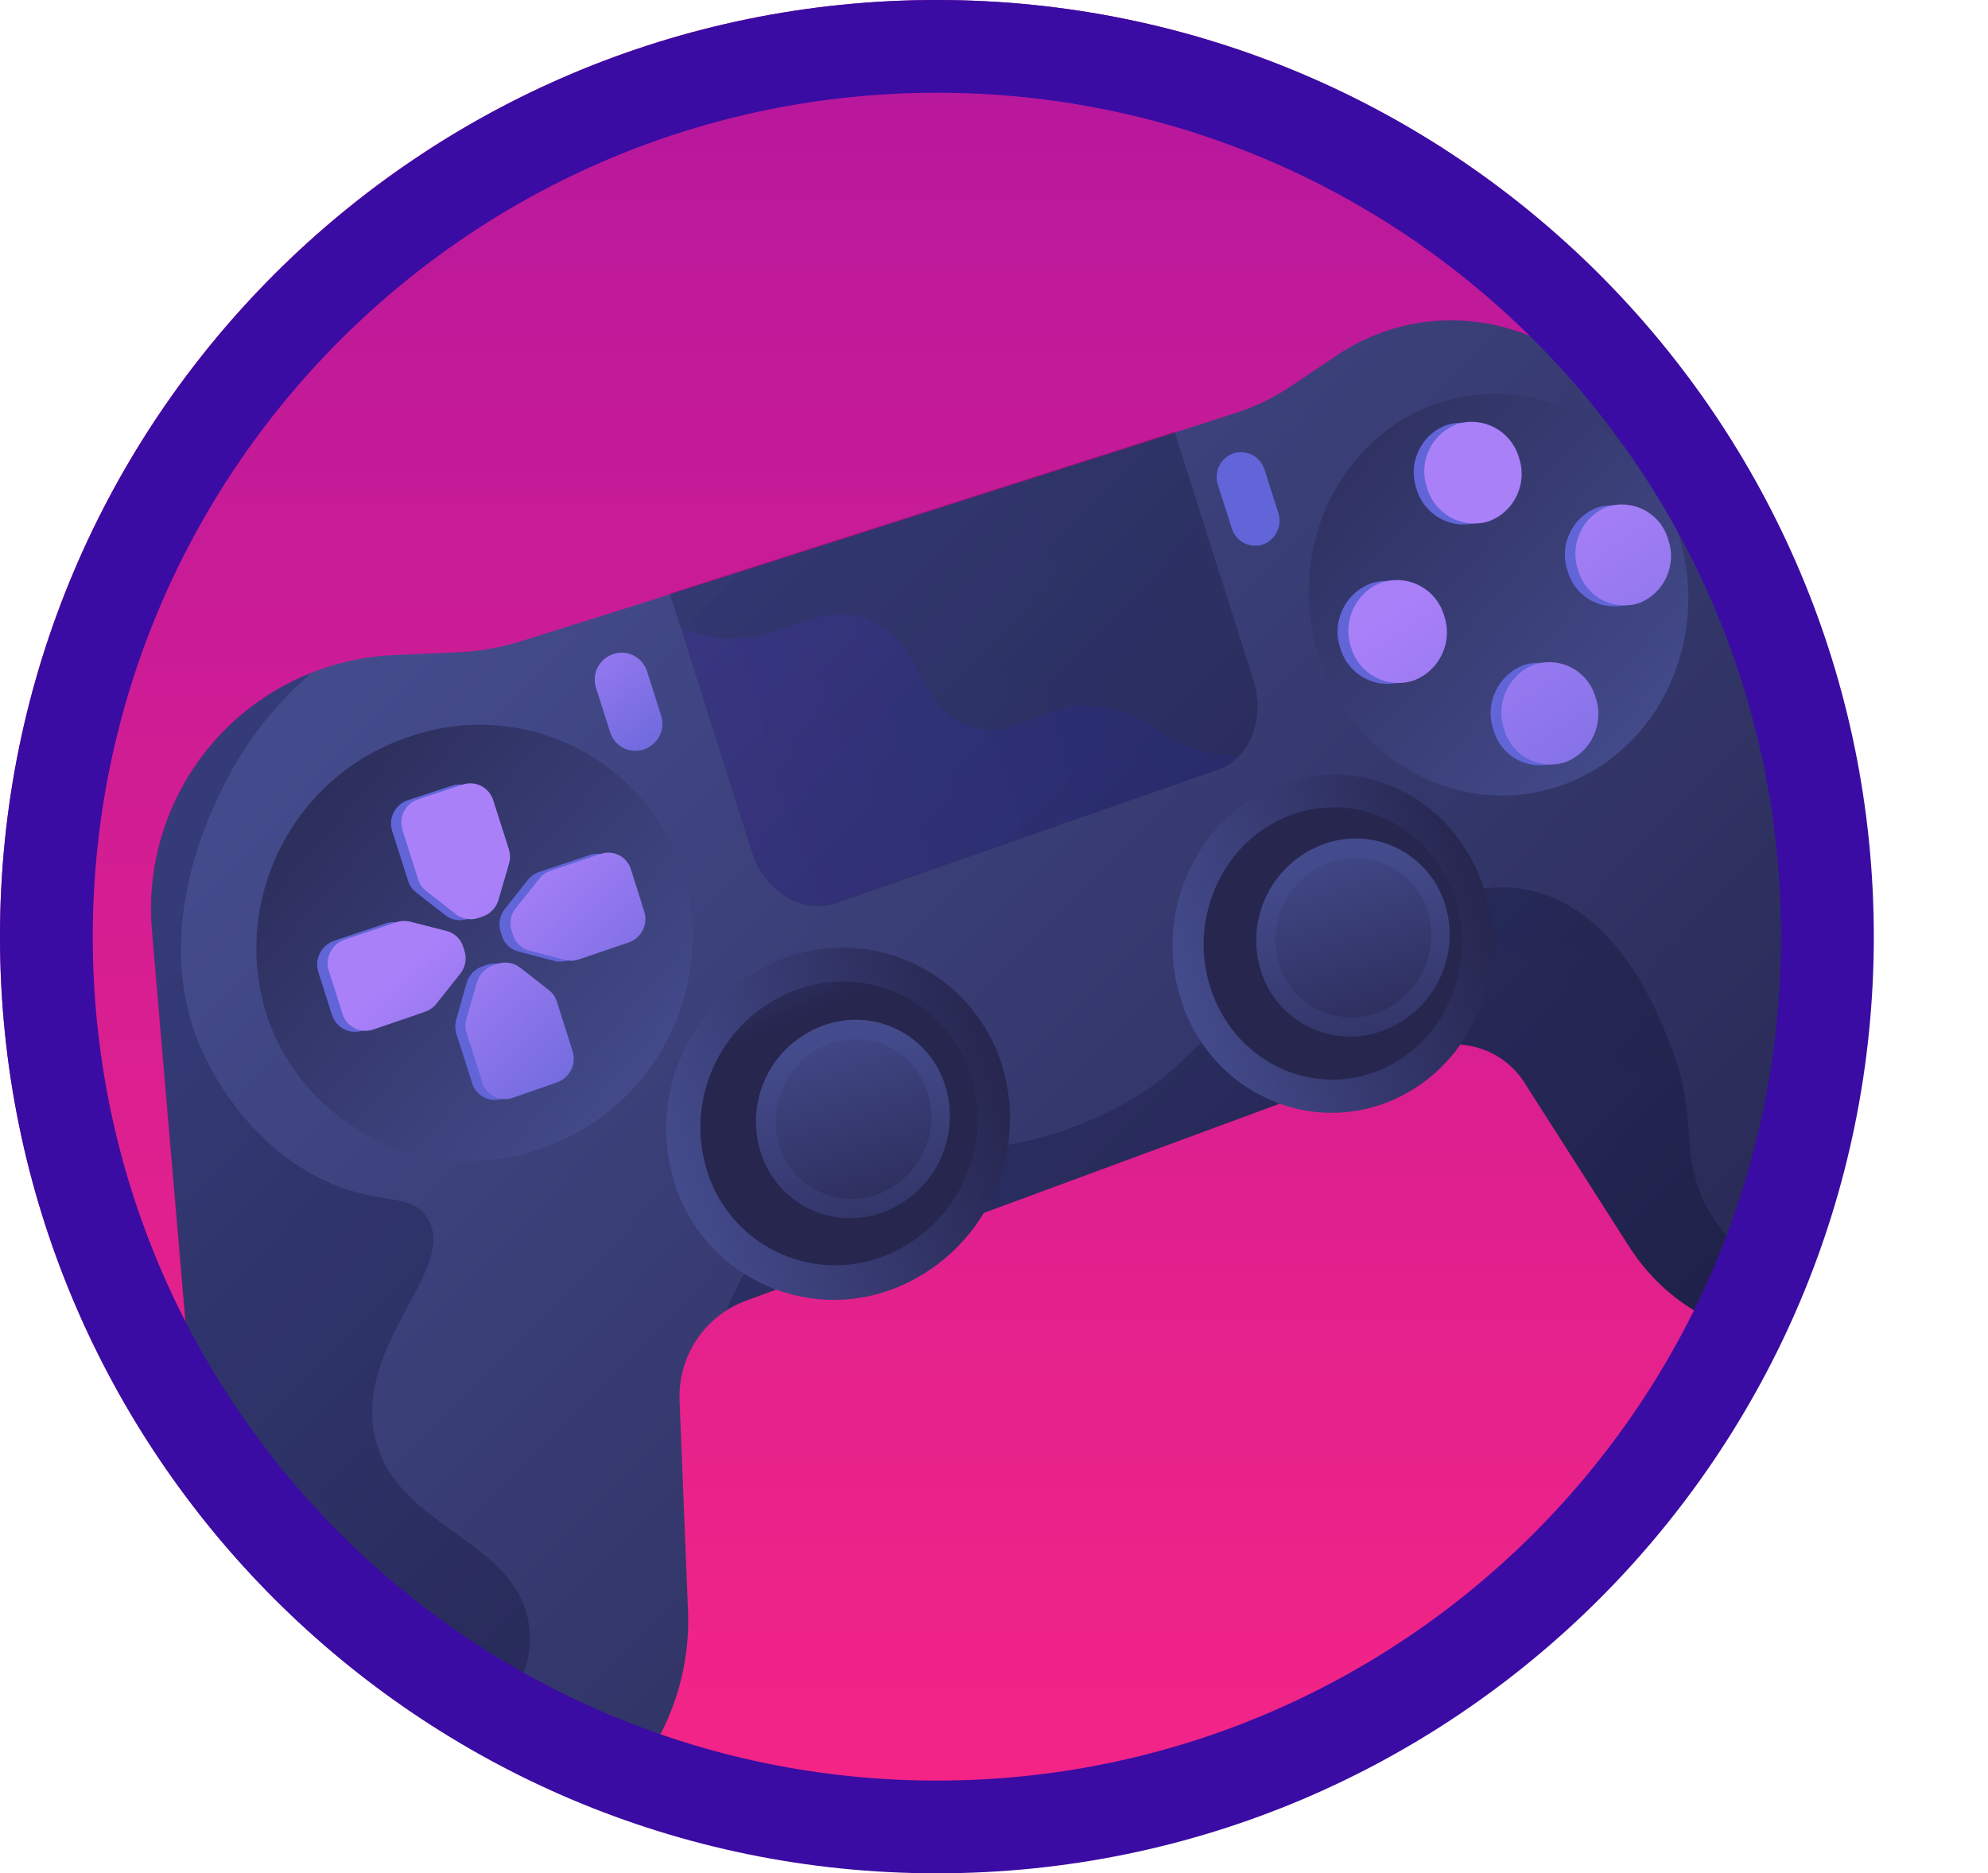
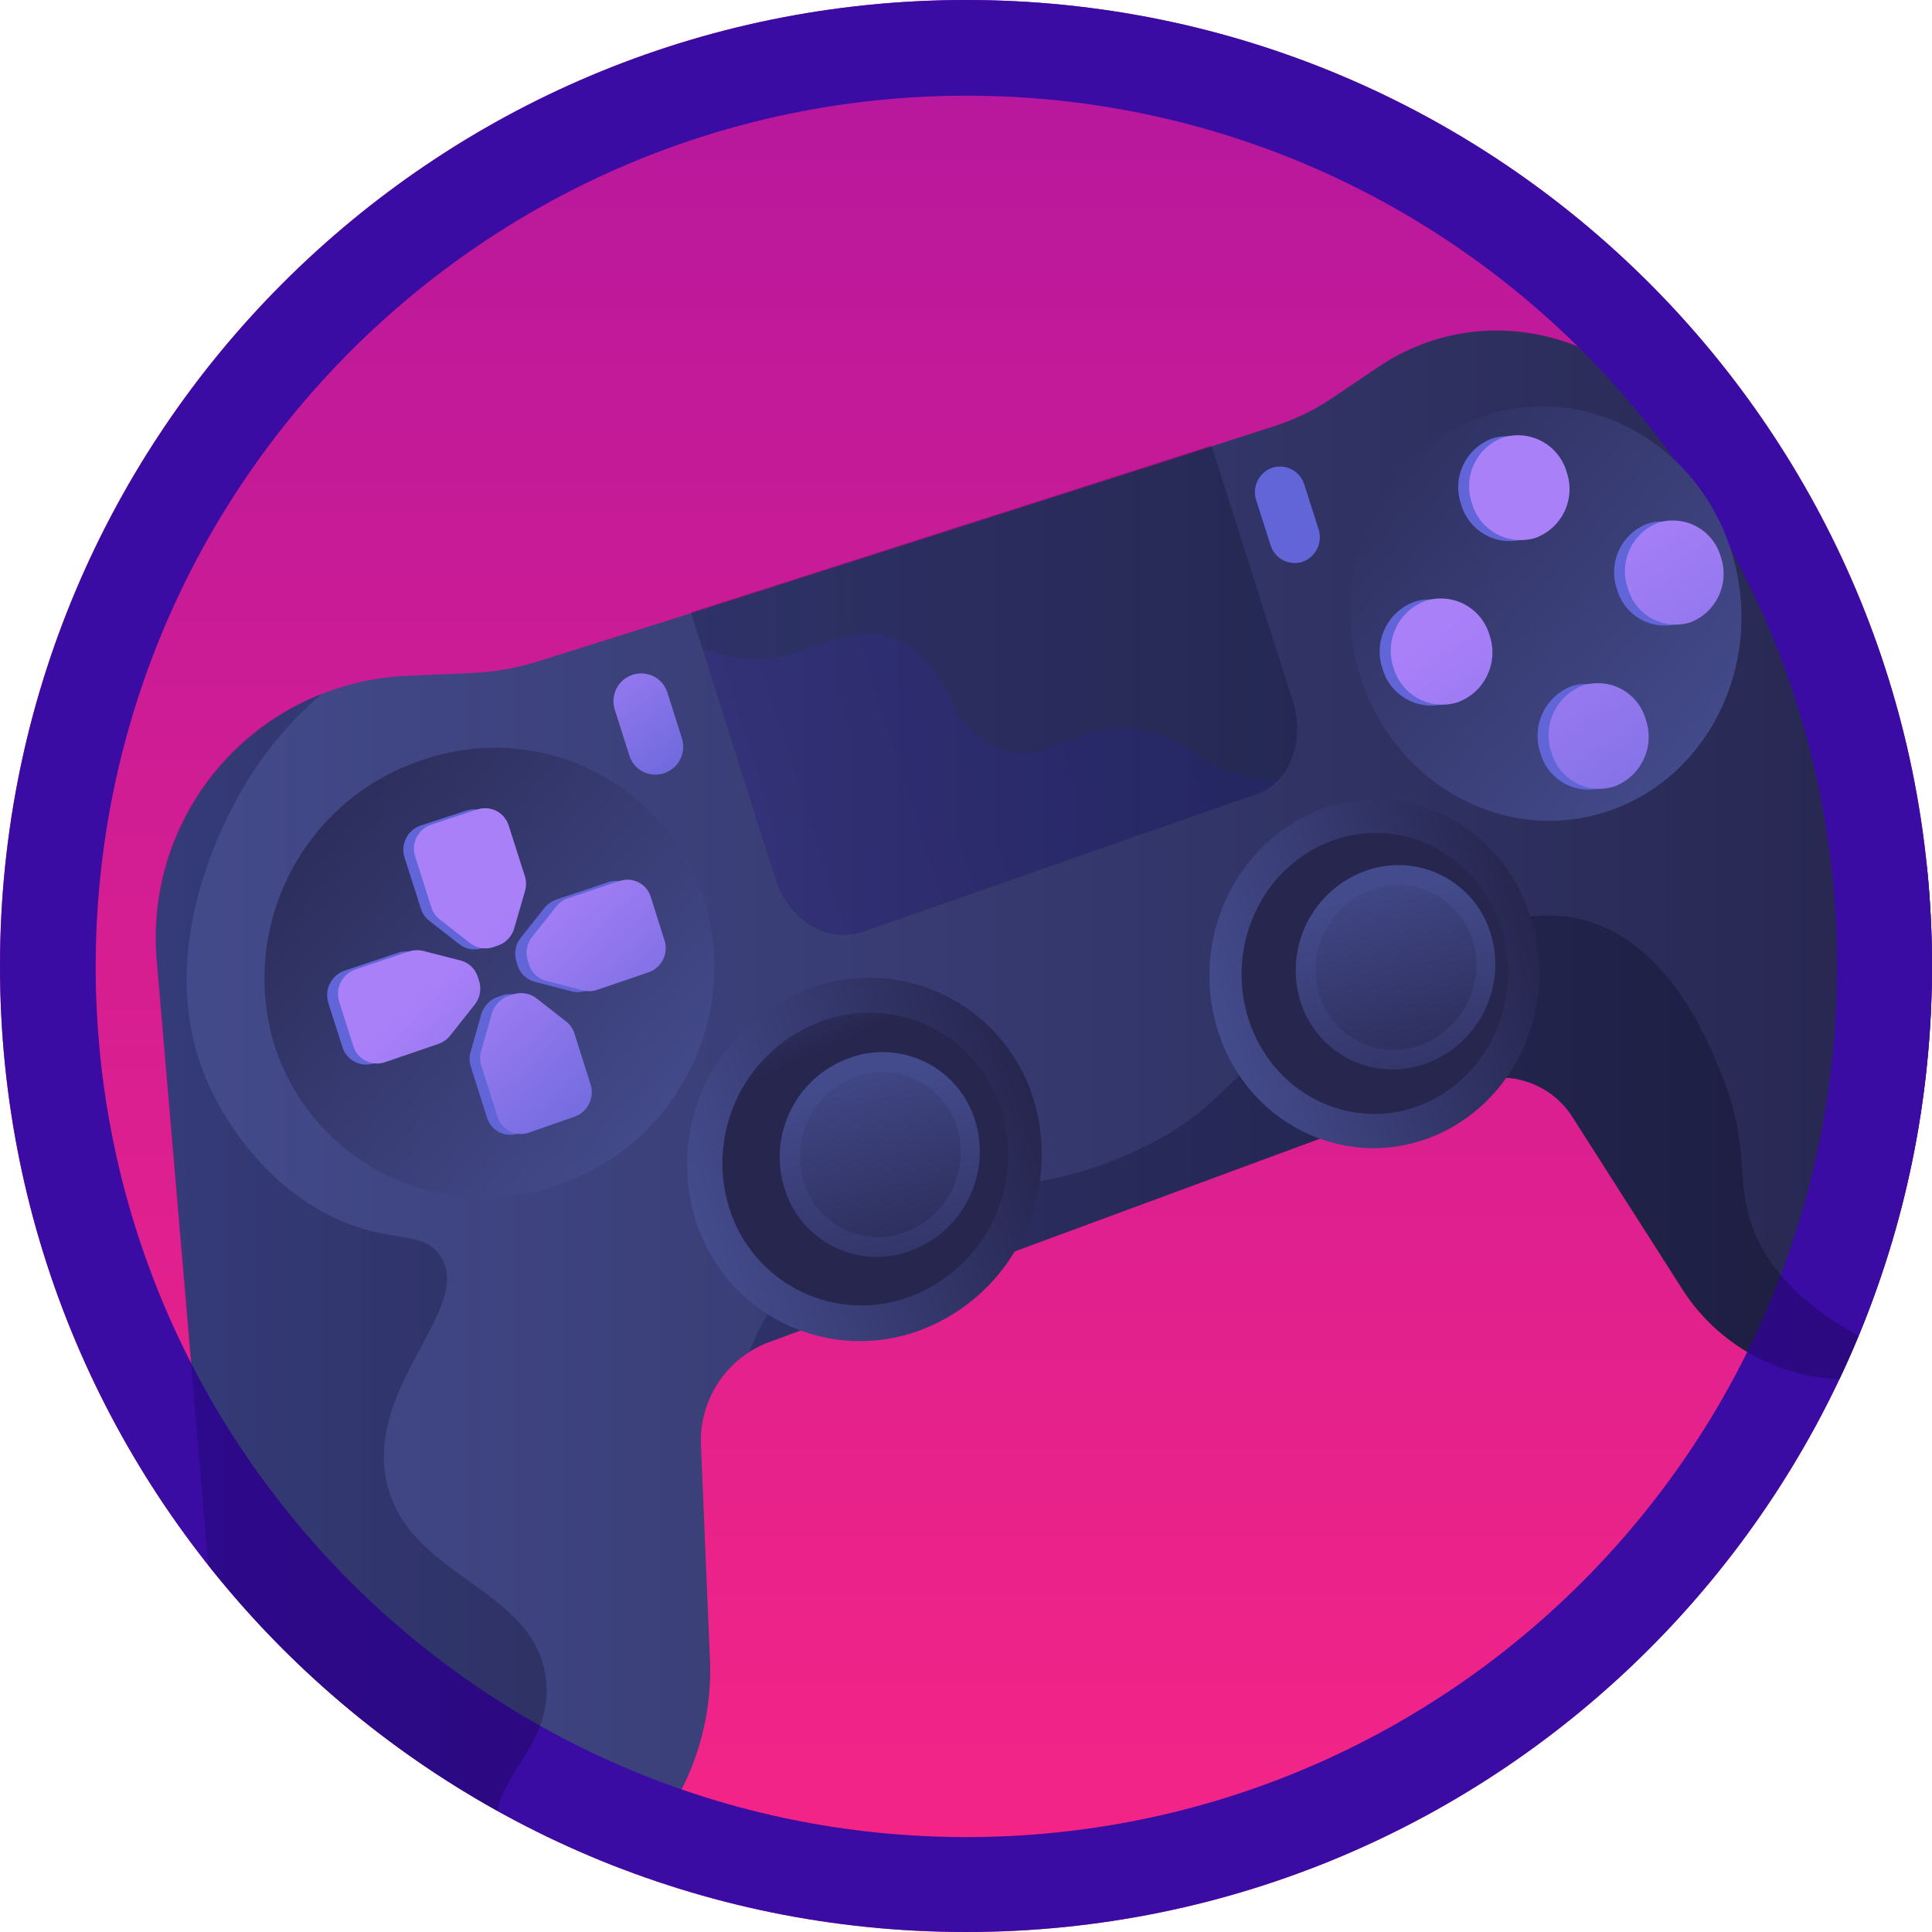
- <svg xmlns="http://www.w3.org/2000/svg" xmlns:xlink="http://www.w3.org/1999/xlink" width="214.31" height="201.92" viewBox="0 0 214.31 201.92">
+ <svg xmlns="http://www.w3.org/2000/svg" xmlns:xlink="http://www.w3.org/1999/xlink" width="201.92" height="201.92" viewBox="0 0 201.92 201.92">
  <defs>
    <style>
      .cls-1 {
        fill: none;
      }

      .cls-2 {
        isolation: isolate;
      }

      .cls-3 {
        fill: url(#linear-gradient);
      }

      .cls-4 {
        clip-path: url(#clip-path);
      }

      .cls-5 {
        fill: url(#linear-gradient-2);
      }

-       .cls-36, .cls-37, .cls-6, .cls-7 {
+       .cls-6 {
+         fill: #3a0ca3;
+       }
+ 
+       .cls-37, .cls-38, .cls-7, .cls-8 {
        opacity: 0.3;
      }

-       .cls-36, .cls-6, .cls-7 {
+       .cls-38, .cls-7, .cls-8 {
        mix-blend-mode: multiply;
      }

-       .cls-6 {
+       .cls-7 {
        fill: url(#linear-gradient-3);
      }

-       .cls-7 {
+       .cls-8 {
        fill: url(#linear-gradient-4);
      }

-       .cls-8 {
+       .cls-9 {
        fill: url(#linear-gradient-5);
      }

-       .cls-9 {
+       .cls-10 {
        fill: url(#linear-gradient-6);
      }

-       .cls-10 {
+       .cls-11 {
        fill: url(#linear-gradient-7);
      }

-       .cls-11 {
+       .cls-12 {
        fill: url(#linear-gradient-8);
      }

-       .cls-12 {
+       .cls-13 {
        fill: url(#linear-gradient-9);
      }

-       .cls-13 {
+       .cls-14 {
        fill: url(#linear-gradient-10);
      }

-       .cls-14 {
+       .cls-15 {
        fill: url(#linear-gradient-11);
      }

-       .cls-15 {
+       .cls-16 {
        fill: url(#linear-gradient-12);
      }

-       .cls-16 {
+       .cls-17 {
        fill: url(#linear-gradient-13);
      }

-       .cls-17 {
+       .cls-18 {
        fill: url(#linear-gradient-14);
      }

-       .cls-18 {
+       .cls-19 {
        fill: url(#linear-gradient-15);
      }

-       .cls-19 {
+       .cls-20 {
        fill: url(#linear-gradient-16);
      }

-       .cls-20 {
+       .cls-21 {
        fill: url(#linear-gradient-17);
      }

-       .cls-21 {
+       .cls-22 {
        fill: url(#linear-gradient-18);
      }

-       .cls-22 {
+       .cls-23 {
        fill: url(#linear-gradient-19);
      }

-       .cls-23 {
+       .cls-24 {
        fill: url(#linear-gradient-20);
      }

-       .cls-24 {
+       .cls-25 {
        fill: url(#linear-gradient-21);
      }

-       .cls-25 {
+       .cls-26 {
        fill: url(#linear-gradient-22);
      }

-       .cls-26 {
+       .cls-27 {
        fill: url(#linear-gradient-23);
      }

-       .cls-27 {
+       .cls-28 {
        fill: url(#linear-gradient-24);
      }

-       .cls-28 {
+       .cls-29 {
        fill: url(#linear-gradient-25);
      }

-       .cls-29 {
+       .cls-30 {
        fill: url(#linear-gradient-26);
      }

-       .cls-30 {
+       .cls-31 {
        fill: url(#linear-gradient-27);
      }

-       .cls-31 {
+       .cls-32 {
        fill: url(#linear-gradient-28);
      }

-       .cls-32 {
+       .cls-33 {
        fill: url(#linear-gradient-29);
      }

-       .cls-33 {
+       .cls-34 {
        fill: url(#linear-gradient-30);
      }

-       .cls-34 {
+       .cls-35 {
        fill: url(#linear-gradient-31);
      }

-       .cls-35 {
+       .cls-36 {
        fill: url(#linear-gradient-32);
-       }
- 
-       .cls-36 {
-         fill: url(#linear-gradient-33);
      }

      .cls-37 {
        mix-blend-mode: soft-light;
+         fill: url(#linear-gradient-33);
+       }
+ 
+       .cls-39 {
        fill: url(#linear-gradient-34);
-       }
- 
-       .cls-38 {
-         fill: #3a0ca3;
      }
    </style>
    <linearGradient id="linear-gradient" x1="100.96" y1="201.92" x2="100.96" gradientUnits="userSpaceOnUse">
      <stop offset="0" stop-color="#f72585" />
      <stop offset="1" stop-color="#b5179e" />
    </linearGradient>
-     <clipPath id="clip-path">
+     <clipPath id="clip-path" transform="translate(0 0)">
      <circle class="cls-1" cx="100.96" cy="100.96" r="100.96" />
    </clipPath>
-     <linearGradient id="linear-gradient-2" x1="950.91" y1="-293.82" x2="1030.28" y2="-146.42" gradientTransform="translate(-769.82 633.86) rotate(-17.63)" gradientUnits="userSpaceOnUse">
+     <linearGradient id="linear-gradient-2" x1="16.28" y1="114.88" x2="201.92" y2="114.88" gradientUnits="userSpaceOnUse">
      <stop offset="0" stop-color="#444b8c" />
      <stop offset="1" stop-color="#26264f" />
    </linearGradient>
-     <linearGradient id="linear-gradient-3" x1="975.07" y1="-269.5" x2="1032.21" y2="-269.5" gradientTransform="translate(-769.82 633.86) rotate(-17.63)" gradientUnits="userSpaceOnUse">
+     <linearGradient id="linear-gradient-3" x1="945.61" y1="-215.23" x2="1002.74" y2="-215.23" gradientTransform="translate(-758.18 573.22) rotate(-17.63)" gradientUnits="userSpaceOnUse">
      <stop offset="0" stop-color="#40447e" />
      <stop offset="1" stop-color="#3c3b6b" />
    </linearGradient>
-     <linearGradient id="linear-gradient-4" x1="1040.36" y1="-218.96" x2="1079.49" y2="-259.2" xlink:href="#linear-gradient-2" />
-     <linearGradient id="linear-gradient-5" x1="956.93" y1="-236.85" x2="924.32" y2="-289.91" xlink:href="#linear-gradient-2" />
-     <linearGradient id="linear-gradient-6" x1="956.31" y1="-228.08" x2="993.84" y2="-228.08" xlink:href="#linear-gradient-2" />
-     <linearGradient id="linear-gradient-7" x1="971.77" y1="-259.43" x2="973.85" y2="-240.16" xlink:href="#linear-gradient-2" />
-     <linearGradient id="linear-gradient-8" x1="977.62" y1="-236.15" x2="974.1" y2="-203.67" xlink:href="#linear-gradient-2" />
-     <linearGradient id="linear-gradient-9" x1="976.92" y1="-240.08" x2="976.6" y2="-212.24" xlink:href="#linear-gradient-2" />
-     <linearGradient id="linear-gradient-10" x1="1014.29" y1="-230.42" x2="1049.1" y2="-230.42" xlink:href="#linear-gradient-2" />
-     <linearGradient id="linear-gradient-11" x1="1027.98" y1="-265.48" x2="1030.06" y2="-246.21" xlink:href="#linear-gradient-2" />
-     <linearGradient id="linear-gradient-12" x1="1034.9" y1="-238.49" x2="1031.38" y2="-206.01" xlink:href="#linear-gradient-2" />
-     <linearGradient id="linear-gradient-13" x1="1034.21" y1="-242.42" x2="1033.89" y2="-214.58" xlink:href="#linear-gradient-2" />
-     <linearGradient id="linear-gradient-14" x1="963.3" y1="-289.97" x2="970.42" y2="-269.29" gradientTransform="translate(-769.82 633.86) rotate(-17.63)" gradientUnits="userSpaceOnUse">
+     <linearGradient id="linear-gradient-4" x1="78.32" y1="119.9" x2="194.27" y2="119.9" xlink:href="#linear-gradient-2" />
+     <linearGradient id="linear-gradient-5" x1="927.47" y1="-182.58" x2="894.86" y2="-235.64" gradientTransform="translate(-758.18 573.22) rotate(-17.63)" xlink:href="#linear-gradient-2" />
+     <linearGradient id="linear-gradient-6" x1="926.85" y1="-173.81" x2="964.37" y2="-173.81" gradientTransform="translate(-758.18 573.22) rotate(-17.63)" xlink:href="#linear-gradient-2" />
+     <linearGradient id="linear-gradient-7" x1="942.31" y1="-205.16" x2="944.38" y2="-185.89" gradientTransform="translate(-758.18 573.22) rotate(-17.63)" xlink:href="#linear-gradient-2" />
+     <linearGradient id="linear-gradient-8" x1="948.16" y1="-181.88" x2="944.64" y2="-149.4" gradientTransform="translate(-758.18 573.22) rotate(-17.63)" xlink:href="#linear-gradient-2" />
+     <linearGradient id="linear-gradient-9" x1="947.46" y1="-185.81" x2="947.14" y2="-157.97" gradientTransform="translate(-758.18 573.22) rotate(-17.63)" xlink:href="#linear-gradient-2" />
+     <linearGradient id="linear-gradient-10" x1="984.83" y1="-176.15" x2="1019.64" y2="-176.15" gradientTransform="translate(-758.18 573.22) rotate(-17.63)" xlink:href="#linear-gradient-2" />
+     <linearGradient id="linear-gradient-11" x1="998.52" y1="-211.21" x2="1000.6" y2="-191.94" gradientTransform="translate(-758.18 573.22) rotate(-17.63)" xlink:href="#linear-gradient-2" />
+     <linearGradient id="linear-gradient-12" x1="1005.44" y1="-184.22" x2="1001.92" y2="-151.74" gradientTransform="translate(-758.18 573.22) rotate(-17.63)" xlink:href="#linear-gradient-2" />
+     <linearGradient id="linear-gradient-13" x1="1004.74" y1="-188.15" x2="1004.42" y2="-160.31" gradientTransform="translate(-758.18 573.22) rotate(-17.63)" xlink:href="#linear-gradient-2" />
+     <linearGradient id="linear-gradient-14" x1="933.84" y1="-235.7" x2="940.95" y2="-215.02" gradientTransform="translate(-758.18 573.22) rotate(-17.63)" gradientUnits="userSpaceOnUse">
      <stop offset="0" stop-color="#aa80f9" />
      <stop offset="1" stop-color="#6165d7" />
    </linearGradient>
-     <linearGradient id="linear-gradient-15" x1="1026.3" y1="-311.64" x2="1033.42" y2="-290.97" xlink:href="#linear-gradient-14" />
-     <linearGradient id="linear-gradient-16" x1="967.73" y1="-246.53" x2="962.02" y2="-252.01" xlink:href="#linear-gradient-14" />
-     <linearGradient id="linear-gradient-17" x1="956.87" y1="-235.22" x2="951.16" y2="-240.71" xlink:href="#linear-gradient-14" />
-     <linearGradient id="linear-gradient-18" x1="956.84" y1="-235.2" x2="951.14" y2="-240.68" xlink:href="#linear-gradient-14" />
-     <linearGradient id="linear-gradient-19" x1="967.68" y1="-246.47" x2="961.97" y2="-251.96" xlink:href="#linear-gradient-14" />
-     <linearGradient id="linear-gradient-20" x1="947.67" y1="-264.11" x2="959.68" y2="-238.61" xlink:href="#linear-gradient-14" />
-     <linearGradient id="linear-gradient-21" x1="938.86" y1="-259.96" x2="950.87" y2="-234.46" xlink:href="#linear-gradient-14" />
-     <linearGradient id="linear-gradient-22" x1="934.57" y1="-257.94" x2="946.58" y2="-232.44" xlink:href="#linear-gradient-14" />
-     <linearGradient id="linear-gradient-23" x1="951.84" y1="-266.07" x2="963.85" y2="-240.57" xlink:href="#linear-gradient-14" />
-     <linearGradient id="linear-gradient-24" x1="1072.67" y1="-240.5" x2="1037.99" y2="-297.13" xlink:href="#linear-gradient-2" />
-     <linearGradient id="linear-gradient-25" x1="1088.6" y1="-246.33" x2="1080.81" y2="-254.12" xlink:href="#linear-gradient-14" />
-     <linearGradient id="linear-gradient-26" x1="1075" y1="-232.73" x2="1067.21" y2="-240.52" xlink:href="#linear-gradient-14" />
-     <linearGradient id="linear-gradient-27" x1="1075.2" y1="-232.93" x2="1067.41" y2="-240.71" xlink:href="#linear-gradient-14" />
-     <linearGradient id="linear-gradient-28" x1="1088.29" y1="-246.03" x2="1080.51" y2="-253.81" xlink:href="#linear-gradient-14" />
-     <linearGradient id="linear-gradient-29" x1="1063.54" y1="-267.38" x2="1077.55" y2="-219.36" xlink:href="#linear-gradient-14" />
-     <linearGradient id="linear-gradient-30" x1="1056.23" y1="-265.25" x2="1070.24" y2="-217.23" xlink:href="#linear-gradient-14" />
-     <linearGradient id="linear-gradient-31" x1="1047.88" y1="-262.82" x2="1061.89" y2="-214.79" xlink:href="#linear-gradient-14" />
-     <linearGradient id="linear-gradient-32" x1="1071.7" y1="-269.76" x2="1085.71" y2="-221.74" xlink:href="#linear-gradient-14" />
-     <linearGradient id="linear-gradient-33" x1="898.47" y1="-265.59" x2="977.84" y2="-118.18" xlink:href="#linear-gradient-2" />
-     <linearGradient id="linear-gradient-34" x1="975.07" y1="-267.41" x2="1032.21" y2="-267.41" xlink:href="#linear-gradient-14" />
+     <linearGradient id="linear-gradient-15" x1="996.84" y1="-257.38" x2="1003.96" y2="-236.7" xlink:href="#linear-gradient-14" />
+     <linearGradient id="linear-gradient-16" x1="938.27" y1="-192.26" x2="932.56" y2="-197.74" xlink:href="#linear-gradient-14" />
+     <linearGradient id="linear-gradient-17" x1="927.4" y1="-180.96" x2="921.7" y2="-186.44" xlink:href="#linear-gradient-14" />
+     <linearGradient id="linear-gradient-18" x1="927.38" y1="-180.93" x2="921.67" y2="-186.42" xlink:href="#linear-gradient-14" />
+     <linearGradient id="linear-gradient-19" x1="938.22" y1="-192.21" x2="932.51" y2="-197.69" xlink:href="#linear-gradient-14" />
+     <linearGradient id="linear-gradient-20" x1="918.21" y1="-209.84" x2="930.22" y2="-184.35" xlink:href="#linear-gradient-14" />
+     <linearGradient id="linear-gradient-21" x1="909.4" y1="-205.69" x2="921.4" y2="-180.19" xlink:href="#linear-gradient-14" />
+     <linearGradient id="linear-gradient-22" x1="905.11" y1="-203.67" x2="917.12" y2="-178.18" xlink:href="#linear-gradient-14" />
+     <linearGradient id="linear-gradient-23" x1="922.38" y1="-211.8" x2="934.38" y2="-186.31" xlink:href="#linear-gradient-14" />
+     <linearGradient id="linear-gradient-24" x1="1043.21" y1="-186.24" x2="1008.52" y2="-242.86" gradientTransform="translate(-758.18 573.22) rotate(-17.63)" xlink:href="#linear-gradient-2" />
+     <linearGradient id="linear-gradient-25" x1="1059.13" y1="-192.07" x2="1051.35" y2="-199.85" xlink:href="#linear-gradient-14" />
+     <linearGradient id="linear-gradient-26" x1="1045.53" y1="-178.47" x2="1037.75" y2="-186.25" xlink:href="#linear-gradient-14" />
+     <linearGradient id="linear-gradient-27" x1="1045.73" y1="-178.67" x2="1037.95" y2="-186.45" xlink:href="#linear-gradient-14" />
+     <linearGradient id="linear-gradient-28" x1="1058.83" y1="-191.76" x2="1051.05" y2="-199.55" xlink:href="#linear-gradient-14" />
+     <linearGradient id="linear-gradient-29" x1="1034.08" y1="-213.12" x2="1048.09" y2="-165.09" xlink:href="#linear-gradient-14" />
+     <linearGradient id="linear-gradient-30" x1="1026.77" y1="-210.99" x2="1040.78" y2="-162.96" xlink:href="#linear-gradient-14" />
+     <linearGradient id="linear-gradient-31" x1="1018.42" y1="-208.55" x2="1032.43" y2="-160.52" xlink:href="#linear-gradient-14" />
+     <linearGradient id="linear-gradient-32" x1="1042.24" y1="-215.5" x2="1056.25" y2="-167.47" xlink:href="#linear-gradient-14" />
+     <linearGradient id="linear-gradient-33" x1="945.61" y1="-213.15" x2="1002.74" y2="-213.15" xlink:href="#linear-gradient-14" />
+     <linearGradient id="linear-gradient-34" x1="16.28" y1="130.9" x2="57.13" y2="130.9" xlink:href="#linear-gradient-2" />
  </defs>
  <g class="cls-2">
    <g id="Capa_2" data-name="Capa 2">
-       <g id="Capa_1-2" data-name="Capa 1">
+       <g id="Capa_3" data-name="Capa 3">
        <g>
          <circle class="cls-3" cx="100.96" cy="100.96" r="100.96" />
          <g class="cls-4">
            <g>
-               <path class="cls-5" d="M211.14,108,177,47c-6.79-12.12-21.72-16.16-32.88-8.69l-5,3.37a23.6,23.6,0,0,1-5.85,2.83l-12.39,4-51,16.32L56.4,69.07a27.09,27.09,0,0,1-7.09,1.27l-6.8.29a27.41,27.41,0,0,0-26.13,29.51l6.79,79.35a24.12,24.12,0,0,0,25.09,22.42h0c14.65-.49,26.5-13.51,25.91-28.17L73.26,151a11,11,0,0,1,7.11-10.73l73.41-27.11a8.9,8.9,0,0,1,10.65,3.72l11.15,17.47c7.1,11.13,21.4,13.07,30.9,4.35h0C214.77,131.08,216.73,118,211.14,108Z" />
-               <path class="cls-6" d="M131.31,83,90.19,97.37c-3.66,1.27-7.76-1.18-9.13-5.49L72.21,64l54.41-17.44,8.5,26.76C136.44,77.5,134.74,81.83,131.31,83Z" />
-               <path class="cls-7" d="M183.06,128c-1.68-4.84-.16-8.08-3-15.38-1.34-3.4-5.14-13.09-13.28-16.07C159,93.68,151,98.35,140.57,104.4c-13.38,7.78-11.73,11-21.39,15.66-14.09,6.71-21.49,1.61-31.13,8.49a29.25,29.25,0,0,0-9.73,12.73,10.93,10.93,0,0,1,2.05-1l73.41-27.11a8.9,8.9,0,0,1,10.65,3.72l11.15,17.47c5.76,9,16.26,12,25.09,8.16C189,138.06,184.66,132.59,183.06,128Z" />
-               <path class="cls-8" d="M73.61,94.05a24.07,24.07,0,0,1-15.09,29.72,23,23,0,0,1-29.83-14.49A24.05,24.05,0,0,1,44.4,79.35,23,23,0,0,1,73.61,94.05Z" />
-               <g>
-                 <g>
-                   <path class="cls-9" d="M108,114.82A19.67,19.67,0,0,1,96.26,139,18,18,0,0,1,72.7,127.52a19.65,19.65,0,0,1,12.18-24.33A18,18,0,0,1,108,114.82Z" />
-                   <path class="cls-10" d="M104.67,116a15.84,15.84,0,0,1-9.52,19.5,14.46,14.46,0,0,1-18.94-9.27A15.8,15.8,0,0,1,86,106.68,14.46,14.46,0,0,1,104.67,116Z" />
-                 </g>
-                 <g>
-                   <path class="cls-11" d="M101.9,117.09a11.05,11.05,0,0,1-6.63,13.6A10.09,10.09,0,0,1,82,124.23a11,11,0,0,1,6.84-13.68A10.1,10.1,0,0,1,101.9,117.09Z" />
-                   <path class="cls-12" d="M100,117.77a8.9,8.9,0,0,1-5.36,11A8.13,8.13,0,0,1,84,123.52a8.89,8.89,0,0,1,5.5-11A8.14,8.14,0,0,1,100,117.77Z" />
-                 </g>
-                 <g>
-                   <path class="cls-13" d="M160,95.9c3,9.42-1.76,19.74-10.73,23.07s-19-1.66-22-11.29,2-20,11.09-23.2S157,86.47,160,95.9Z" />
-                   <path class="cls-14" d="M156.89,97c2.42,7.61-1.44,15.93-8.68,18.6s-15.27-1.37-17.73-9.11,1.55-16.11,8.9-18.68S154.47,89.41,156.89,97Z" />
-                 </g>
-                 <g>
-                   <path class="cls-15" d="M155.78,97.51a11.05,11.05,0,0,1-6.62,13.6,10.09,10.09,0,0,1-13.25-6.46A11.05,11.05,0,0,1,142.76,91,10.09,10.09,0,0,1,155.78,97.51Z" />
-                   <path class="cls-16" d="M153.89,98.19a8.91,8.91,0,0,1-5.35,11,8.14,8.14,0,0,1-10.66-5.21,8.9,8.9,0,0,1,5.5-11A8.14,8.14,0,0,1,153.89,98.19Z" />
-                 </g>
-               </g>
-               <path class="cls-17" d="M69.41,80.81h0A2.84,2.84,0,0,1,65.79,79l-1.54-4.84a2.9,2.9,0,0,1,1.88-3.64h0a2.87,2.87,0,0,1,3.62,1.85l1.53,4.83A2.91,2.91,0,0,1,69.41,80.81Z" />
-               <path class="cls-18" d="M136.11,58.73h0a2.66,2.66,0,0,1-3.34-1.81l-1.47-4.61A2.71,2.71,0,0,1,133,48.87h0a2.67,2.67,0,0,1,3.33,1.81l1.47,4.6A2.74,2.74,0,0,1,136.11,58.73Z" />
-               <g>
-                 <path class="cls-19" d="M48.72,84.72,44,86.27a2.67,2.67,0,0,0-1.73,3.32L44,95a2.56,2.56,0,0,0,.86,1.23L48,98.68a2.57,2.57,0,0,0,2.44.4l.47-.15a2.75,2.75,0,0,0,1.74-1.82l1.11-3.87a2.56,2.56,0,0,0,0-1.5L52,86.37A2.58,2.58,0,0,0,48.72,84.72Z" />
-                 <path class="cls-20" d="M58.91,116.81l-4.7,1.64a2.54,2.54,0,0,1-3.3-1.61l-1.72-5.4a2.62,2.62,0,0,1,0-1.52L50.3,106A2.71,2.71,0,0,1,52,104.2l.47-.16a2.57,2.57,0,0,1,2.43.39l3.12,2.44a2.49,2.49,0,0,1,.85,1.22l1.71,5.37A2.72,2.72,0,0,1,58.91,116.81Z" />
-                 <path class="cls-21" d="M34.3,104.77l1.5,4.71a2.6,2.6,0,0,0,3.35,1.63l5.51-1.89a2.78,2.78,0,0,0,1.27-.89l2.55-3.21a2.68,2.68,0,0,0,.47-2.45l-.15-.46A2.54,2.54,0,0,0,47,100.52l-3.89-1a2.66,2.66,0,0,0-1.53.06l-5.53,1.85A2.72,2.72,0,0,0,34.3,104.77Z" />
-                 <path class="cls-22" d="M66.81,93.8l1.47,4.62a2.67,2.67,0,0,1-1.68,3.3l-5.37,1.83a2.56,2.56,0,0,1-1.5.06l-3.84-1a2.53,2.53,0,0,1-1.78-1.68l-.14-.47A2.63,2.63,0,0,1,54.43,98l2.51-3.16A2.76,2.76,0,0,1,58.19,94l5.38-1.8A2.53,2.53,0,0,1,66.81,93.8Z" />
-               </g>
-               <g>
-                 <path class="cls-23" d="M49.85,84.61l-4.73,1.56a2.65,2.65,0,0,0-1.74,3.31l1.72,5.41A2.48,2.48,0,0,0,46,96.12l3.14,2.46a2.62,2.62,0,0,0,2.45.4l.47-.16A2.68,2.68,0,0,0,53.75,97l1.12-3.87a2.68,2.68,0,0,0,0-1.51l-1.71-5.36A2.59,2.59,0,0,0,49.85,84.61Z" />
-                 <path class="cls-24" d="M60.05,116.71l-4.7,1.64A2.55,2.55,0,0,1,52,116.74l-1.71-5.4a2.62,2.62,0,0,1,0-1.52l1.12-3.9a2.77,2.77,0,0,1,1.74-1.83l.47-.16a2.63,2.63,0,0,1,2.44.4l3.12,2.44a2.56,2.56,0,0,1,.85,1.22l1.7,5.37A2.71,2.71,0,0,1,60.05,116.71Z" />
-                 <path class="cls-25" d="M35.44,104.66l1.5,4.72A2.59,2.59,0,0,0,40.28,111l5.52-1.89a2.75,2.75,0,0,0,1.26-.89L49.61,105a2.66,2.66,0,0,0,.47-2.45l-.15-.47a2.54,2.54,0,0,0-1.78-1.69l-3.9-1a2.66,2.66,0,0,0-1.53.06L37.2,101.3A2.71,2.71,0,0,0,35.44,104.66Z" />
-                 <path class="cls-26" d="M68,93.7l1.46,4.62a2.66,2.66,0,0,1-1.68,3.3l-5.36,1.83a2.59,2.59,0,0,1-1.51.06l-3.84-1a2.52,2.52,0,0,1-1.77-1.68l-.15-.47a2.66,2.66,0,0,1,.46-2.44l2.52-3.16a2.68,2.68,0,0,1,1.24-.88l5.38-1.8A2.54,2.54,0,0,1,68,93.7Z" />
-               </g>
-               <g>
-                 <path class="cls-27" d="M142.16,70.68c3.67,11.54,15.45,17.78,26.19,14,10.58-3.74,16.15-15.86,12.58-27.12s-15-17.61-25.7-14.15S138.49,59.14,142.16,70.68Z" />
-                 <g>
-                   <path class="cls-28" d="M162.6,49.44a5.44,5.44,0,0,1-3.26,6.88,5.29,5.29,0,0,1-6.64-3.62,5.44,5.44,0,0,1,3.3-6.89A5.3,5.3,0,0,1,162.6,49.44Z" />
-                   <path class="cls-29" d="M170.82,75.28a5.57,5.57,0,0,1-3.24,7A5.2,5.2,0,0,1,161,78.71a5.55,5.55,0,0,1,3.27-7A5.21,5.21,0,0,1,170.82,75.28Z" />
-                   <path class="cls-30" d="M147.83,62.89a5.32,5.32,0,0,1,6.69,3.6,5.56,5.56,0,0,1-3.32,7,5.3,5.3,0,0,1-6.71-3.6A5.55,5.55,0,0,1,147.83,62.89Z" />
-                   <path class="cls-31" d="M172.21,54.72a5.19,5.19,0,0,1,6.5,3.57,5.44,5.44,0,0,1-3.19,6.86A5.19,5.19,0,0,1,169,61.59,5.43,5.43,0,0,1,172.21,54.72Z" />
-                 </g>
-                 <g>
-                   <path class="cls-32" d="M163.74,49.34a5.44,5.44,0,0,1-3.27,6.88,5.3,5.3,0,0,1-6.63-3.62,5.43,5.43,0,0,1,3.29-6.89A5.3,5.3,0,0,1,163.74,49.34Z" />
-                   <path class="cls-33" d="M172,75.18a5.55,5.55,0,0,1-3.24,7,5.19,5.19,0,0,1-6.61-3.53,5.56,5.56,0,0,1,3.27-7A5.19,5.19,0,0,1,172,75.18Z" />
-                   <path class="cls-34" d="M149,62.79a5.3,5.3,0,0,1,6.68,3.6,5.55,5.55,0,0,1-3.31,7,5.3,5.3,0,0,1-6.72-3.59A5.56,5.56,0,0,1,149,62.79Z" />
-                   <path class="cls-35" d="M173.34,54.62a5.19,5.19,0,0,1,6.5,3.57,5.44,5.44,0,0,1-3.18,6.86,5.19,5.19,0,0,1-6.53-3.56A5.43,5.43,0,0,1,173.34,54.62Z" />
-                 </g>
-               </g>
-               <path class="cls-36" d="M52.08,191.54c-1.28-5.5,5.69-8.59,5-15.82-.93-9.91-14.65-10.73-16.72-21.05-2-10.09,9.33-18.14,5.61-23.48-1.85-2.65-5-1.16-10.78-3.8-8.12-3.72-12.12-11.34-13.17-13.55-6.53-13.76,1.57-28.21,3-30.83a38.89,38.89,0,0,1,8.59-10.48,27.33,27.33,0,0,0-17.27,27.61l6.79,79.35a24.12,24.12,0,0,0,25.09,22.42h0a25.75,25.75,0,0,0,11.62-3.23C54.5,196.37,52.6,193.79,52.08,191.54Z" />
-               <path class="cls-37" d="M119.51,76.32c-7.06-1.4-9.37,3.69-14.69,2.06-6.2-1.89-5.12-9.44-11.47-11.7-5.35-1.91-8.44,2.61-15.44,2.14a16.13,16.13,0,0,1-4.48-1l7.63,24c1.37,4.31,5.47,6.76,9.13,5.49L131.31,83a5.71,5.71,0,0,0,2.25-1.45,18.55,18.55,0,0,1-3.38-.44C125,79.93,124.27,77.27,119.51,76.32Z" />
+               <path class="cls-5" d="M201.4,90.64,177,47c-6.79-12.12-21.72-16.16-32.88-8.69l-5,3.37a23.6,23.6,0,0,1-5.85,2.83l-12.39,4-51,16.32L56.4,69.07a27.09,27.09,0,0,1-7.09,1.27l-6.8.29a27.41,27.41,0,0,0-26.13,29.51l5.43,63.5a101.23,101.23,0,0,0,43,31.6,27.35,27.35,0,0,0,9.4-21.5L73.26,151a11,11,0,0,1,7.11-10.73l73.41-27.11a8.9,8.9,0,0,1,10.65,3.72l11.15,17.47a20.48,20.48,0,0,0,16.67,9.8,101.47,101.47,0,0,0,9.15-53.49Z" transform="translate(0 0)" />
+               <path class="cls-6" d="M101,10a91,91,0,1,1-91,91,91.06,91.06,0,0,1,91-91m0-10a101,101,0,1,0,101,101A101,101,0,0,0,101,0Z" transform="translate(0 0)" />
+               <path class="cls-7" d="M131.31,83,90.19,97.37c-3.66,1.27-7.76-1.18-9.13-5.49L72.21,64l54.41-17.44,8.5,26.76C136.44,77.5,134.74,81.83,131.31,83Z" transform="translate(0 0)" />
+               <path class="cls-8" d="M183.06,128c-1.68-4.84-.16-8.08-3-15.38-1.34-3.4-5.14-13.09-13.28-16.07C159,93.68,151,98.35,140.57,104.4c-13.38,7.78-11.73,11-21.39,15.66-14.09,6.71-21.49,1.61-31.13,8.49a29.25,29.25,0,0,0-9.73,12.73,10.36,10.36,0,0,1,2.05-1l73.41-27.11a8.9,8.9,0,0,1,10.65,3.72l11.15,17.47a20.45,20.45,0,0,0,16.67,9.79q1.06-2.24,2-4.54C187.3,135.81,184.32,131.62,183.06,128Z" transform="translate(0 0)" />
+               <path class="cls-9" d="M73.61,94.05a24.07,24.07,0,0,1-15.09,29.72,23,23,0,0,1-29.83-14.49A24.05,24.05,0,0,1,44.4,79.35,23,23,0,0,1,73.61,94.05Z" transform="translate(0 0)" />
+               <g>
+                 <g>
+                   <path class="cls-10" d="M108,114.82A19.67,19.67,0,0,1,96.26,139,18,18,0,0,1,72.7,127.52a19.65,19.65,0,0,1,12.18-24.33A18,18,0,0,1,108,114.82Z" transform="translate(0 0)" />
+                   <path class="cls-11" d="M104.67,116a15.84,15.84,0,0,1-9.52,19.5,14.46,14.46,0,0,1-18.94-9.27A15.8,15.8,0,0,1,86,106.68,14.46,14.46,0,0,1,104.67,116Z" transform="translate(0 0)" />
+                 </g>
+                 <g>
+                   <path class="cls-12" d="M101.9,117.09a11.05,11.05,0,0,1-6.63,13.6A10.09,10.09,0,0,1,82,124.23a11,11,0,0,1,6.84-13.68A10.1,10.1,0,0,1,101.9,117.09Z" transform="translate(0 0)" />
+                   <path class="cls-13" d="M100,117.77a8.9,8.9,0,0,1-5.36,11A8.13,8.13,0,0,1,84,123.52a8.89,8.89,0,0,1,5.5-11A8.14,8.14,0,0,1,100,117.77Z" transform="translate(0 0)" />
+                 </g>
+                 <g>
+                   <path class="cls-14" d="M160,95.9c3,9.42-1.76,19.74-10.73,23.07s-19-1.66-22-11.29,2-20,11.09-23.2S157,86.47,160,95.9Z" transform="translate(0 0)" />
+                   <path class="cls-15" d="M156.89,97c2.42,7.61-1.44,15.93-8.68,18.6s-15.27-1.37-17.73-9.11,1.55-16.11,8.9-18.68S154.47,89.41,156.89,97Z" transform="translate(0 0)" />
+                 </g>
+                 <g>
+                   <path class="cls-16" d="M155.78,97.51a11.05,11.05,0,0,1-6.62,13.6,10.09,10.09,0,0,1-13.25-6.46A11.05,11.05,0,0,1,142.76,91,10.09,10.09,0,0,1,155.78,97.51Z" transform="translate(0 0)" />
+                   <path class="cls-17" d="M153.89,98.19a8.91,8.91,0,0,1-5.35,11,8.14,8.14,0,0,1-10.66-5.21,8.9,8.9,0,0,1,5.5-11A8.14,8.14,0,0,1,153.89,98.19Z" transform="translate(0 0)" />
+                 </g>
+               </g>
+               <path class="cls-18" d="M69.41,80.81h0A2.84,2.84,0,0,1,65.79,79l-1.54-4.84a2.9,2.9,0,0,1,1.88-3.64h0a2.87,2.87,0,0,1,3.62,1.85l1.53,4.83A2.91,2.91,0,0,1,69.41,80.81Z" transform="translate(0 0)" />
+               <path class="cls-19" d="M136.11,58.73h0a2.66,2.66,0,0,1-3.34-1.81l-1.47-4.61A2.71,2.71,0,0,1,133,48.87h0a2.67,2.67,0,0,1,3.33,1.81l1.47,4.6A2.74,2.74,0,0,1,136.11,58.73Z" transform="translate(0 0)" />
+               <g>
+                 <path class="cls-20" d="M48.72,84.72,44,86.27a2.67,2.67,0,0,0-1.73,3.32L44,95a2.56,2.56,0,0,0,.86,1.23L48,98.68a2.57,2.57,0,0,0,2.44.4l.47-.15a2.75,2.75,0,0,0,1.74-1.82l1.11-3.87a2.56,2.56,0,0,0,0-1.5L52,86.37A2.58,2.58,0,0,0,48.72,84.72Z" transform="translate(0 0)" />
+                 <path class="cls-21" d="M58.91,116.81l-4.7,1.64a2.54,2.54,0,0,1-3.3-1.61l-1.72-5.4a2.62,2.62,0,0,1,0-1.52L50.3,106A2.71,2.71,0,0,1,52,104.2l.47-.16a2.57,2.57,0,0,1,2.43.39l3.12,2.44a2.49,2.49,0,0,1,.85,1.22l1.71,5.37A2.72,2.72,0,0,1,58.91,116.81Z" transform="translate(0 0)" />
+                 <path class="cls-22" d="M34.3,104.77l1.5,4.71a2.6,2.6,0,0,0,3.35,1.63l5.51-1.89a2.78,2.78,0,0,0,1.27-.89l2.55-3.21a2.68,2.68,0,0,0,.47-2.45l-.15-.46A2.54,2.54,0,0,0,47,100.52l-3.89-1a2.66,2.66,0,0,0-1.53.06l-5.53,1.85A2.72,2.72,0,0,0,34.3,104.77Z" transform="translate(0 0)" />
+                 <path class="cls-23" d="M66.81,93.8l1.47,4.62a2.67,2.67,0,0,1-1.68,3.3l-5.37,1.83a2.56,2.56,0,0,1-1.5.06l-3.84-1a2.53,2.53,0,0,1-1.78-1.68l-.14-.47A2.63,2.63,0,0,1,54.43,98l2.51-3.16A2.76,2.76,0,0,1,58.19,94l5.38-1.8A2.53,2.53,0,0,1,66.81,93.8Z" transform="translate(0 0)" />
+               </g>
+               <g>
+                 <path class="cls-24" d="M49.85,84.61l-4.73,1.56a2.65,2.65,0,0,0-1.74,3.31l1.72,5.41A2.48,2.48,0,0,0,46,96.12l3.14,2.46a2.62,2.62,0,0,0,2.45.4l.47-.16A2.68,2.68,0,0,0,53.75,97l1.12-3.87a2.68,2.68,0,0,0,0-1.51l-1.71-5.36A2.59,2.59,0,0,0,49.85,84.61Z" transform="translate(0 0)" />
+                 <path class="cls-25" d="M60.05,116.71l-4.7,1.64A2.55,2.55,0,0,1,52,116.74l-1.71-5.4a2.62,2.62,0,0,1,0-1.52l1.12-3.9a2.77,2.77,0,0,1,1.74-1.83l.47-.16a2.63,2.63,0,0,1,2.44.4l3.12,2.44a2.56,2.56,0,0,1,.85,1.22l1.7,5.37A2.71,2.71,0,0,1,60.05,116.71Z" transform="translate(0 0)" />
+                 <path class="cls-26" d="M35.44,104.66l1.5,4.72A2.59,2.59,0,0,0,40.28,111l5.52-1.89a2.75,2.75,0,0,0,1.26-.89L49.61,105a2.66,2.66,0,0,0,.47-2.45l-.15-.47a2.54,2.54,0,0,0-1.78-1.69l-3.9-1a2.66,2.66,0,0,0-1.53.06L37.2,101.3A2.71,2.71,0,0,0,35.44,104.66Z" transform="translate(0 0)" />
+                 <path class="cls-27" d="M68,93.7l1.46,4.62a2.66,2.66,0,0,1-1.68,3.3l-5.36,1.83a2.59,2.59,0,0,1-1.51.06l-3.84-1a2.52,2.52,0,0,1-1.77-1.68l-.15-.47a2.66,2.66,0,0,1,.46-2.44l2.52-3.16a2.68,2.68,0,0,1,1.24-.88l5.38-1.8A2.54,2.54,0,0,1,68,93.7Z" transform="translate(0 0)" />
+               </g>
+               <g>
+                 <path class="cls-28" d="M142.16,70.68c3.67,11.54,15.45,17.78,26.19,14,10.58-3.74,16.15-15.86,12.58-27.12s-15-17.61-25.7-14.15S138.49,59.14,142.16,70.68Z" transform="translate(0 0)" />
+                 <g>
+                   <path class="cls-29" d="M162.6,49.44a5.44,5.44,0,0,1-3.26,6.88,5.29,5.29,0,0,1-6.64-3.62,5.44,5.44,0,0,1,3.3-6.89A5.3,5.3,0,0,1,162.6,49.44Z" transform="translate(0 0)" />
+                   <path class="cls-30" d="M170.82,75.28a5.57,5.57,0,0,1-3.24,7A5.2,5.2,0,0,1,161,78.71a5.55,5.55,0,0,1,3.27-7A5.21,5.21,0,0,1,170.82,75.28Z" transform="translate(0 0)" />
+                   <path class="cls-31" d="M147.83,62.89a5.32,5.32,0,0,1,6.69,3.6,5.56,5.56,0,0,1-3.32,7,5.3,5.3,0,0,1-6.71-3.6A5.55,5.55,0,0,1,147.83,62.89Z" transform="translate(0 0)" />
+                   <path class="cls-32" d="M172.21,54.72a5.19,5.19,0,0,1,6.5,3.57,5.44,5.44,0,0,1-3.19,6.86A5.19,5.19,0,0,1,169,61.59,5.43,5.43,0,0,1,172.21,54.72Z" transform="translate(0 0)" />
+                 </g>
+                 <g>
+                   <path class="cls-33" d="M163.74,49.34a5.44,5.44,0,0,1-3.27,6.88,5.3,5.3,0,0,1-6.63-3.62,5.43,5.43,0,0,1,3.29-6.89A5.3,5.3,0,0,1,163.74,49.34Z" transform="translate(0 0)" />
+                   <path class="cls-34" d="M172,75.18a5.55,5.55,0,0,1-3.24,7,5.19,5.19,0,0,1-6.61-3.53,5.56,5.56,0,0,1,3.27-7A5.19,5.19,0,0,1,172,75.18Z" transform="translate(0 0)" />
+                   <path class="cls-35" d="M149,62.79a5.3,5.3,0,0,1,6.68,3.6,5.55,5.55,0,0,1-3.31,7,5.3,5.3,0,0,1-6.72-3.59A5.56,5.56,0,0,1,149,62.79Z" transform="translate(0 0)" />
+                   <path class="cls-36" d="M173.34,54.62a5.19,5.19,0,0,1,6.5,3.57,5.44,5.44,0,0,1-3.18,6.86,5.19,5.19,0,0,1-6.53-3.56A5.43,5.43,0,0,1,173.34,54.62Z" transform="translate(0 0)" />
+                 </g>
+               </g>
+               <path class="cls-37" d="M119.51,76.32c-7.06-1.4-9.37,3.69-14.69,2.06-6.2-1.89-5.12-9.44-11.47-11.7-5.35-1.91-8.44,2.61-15.44,2.14a16.13,16.13,0,0,1-4.48-1l7.63,24c1.37,4.31,5.47,6.76,9.13,5.49L131.31,83a5.71,5.71,0,0,0,2.25-1.45,18.55,18.55,0,0,1-3.38-.44C125,79.93,124.27,77.27,119.51,76.32Z" transform="translate(0 0)" />
+               <g class="cls-38">
+                 <path class="cls-39" d="M57.08,175.72c-.93-9.91-14.65-10.73-16.72-21.05-2-10.09,9.33-18.14,5.61-23.48-1.85-2.65-5-1.16-10.78-3.8-8.12-3.72-12.12-11.34-13.17-13.55-6.53-13.76,1.57-28.21,3-30.83a38.89,38.89,0,0,1,8.59-10.48,27.33,27.33,0,0,0-17.27,27.61l5.43,63.5A101.55,101.55,0,0,0,52,189.28C52.68,185.06,57.67,181.9,57.08,175.72Z" transform="translate(0 0)" />
+               </g>
            </g>
          </g>
-           <path class="cls-38" d="M101,10a91,91,0,1,1-91,91,91.06,91.06,0,0,1,91-91m0-10a101,101,0,1,0,101,101A101,101,0,0,0,101,0Z" />
        </g>
      </g>
    </g>
  </g>
</svg>
